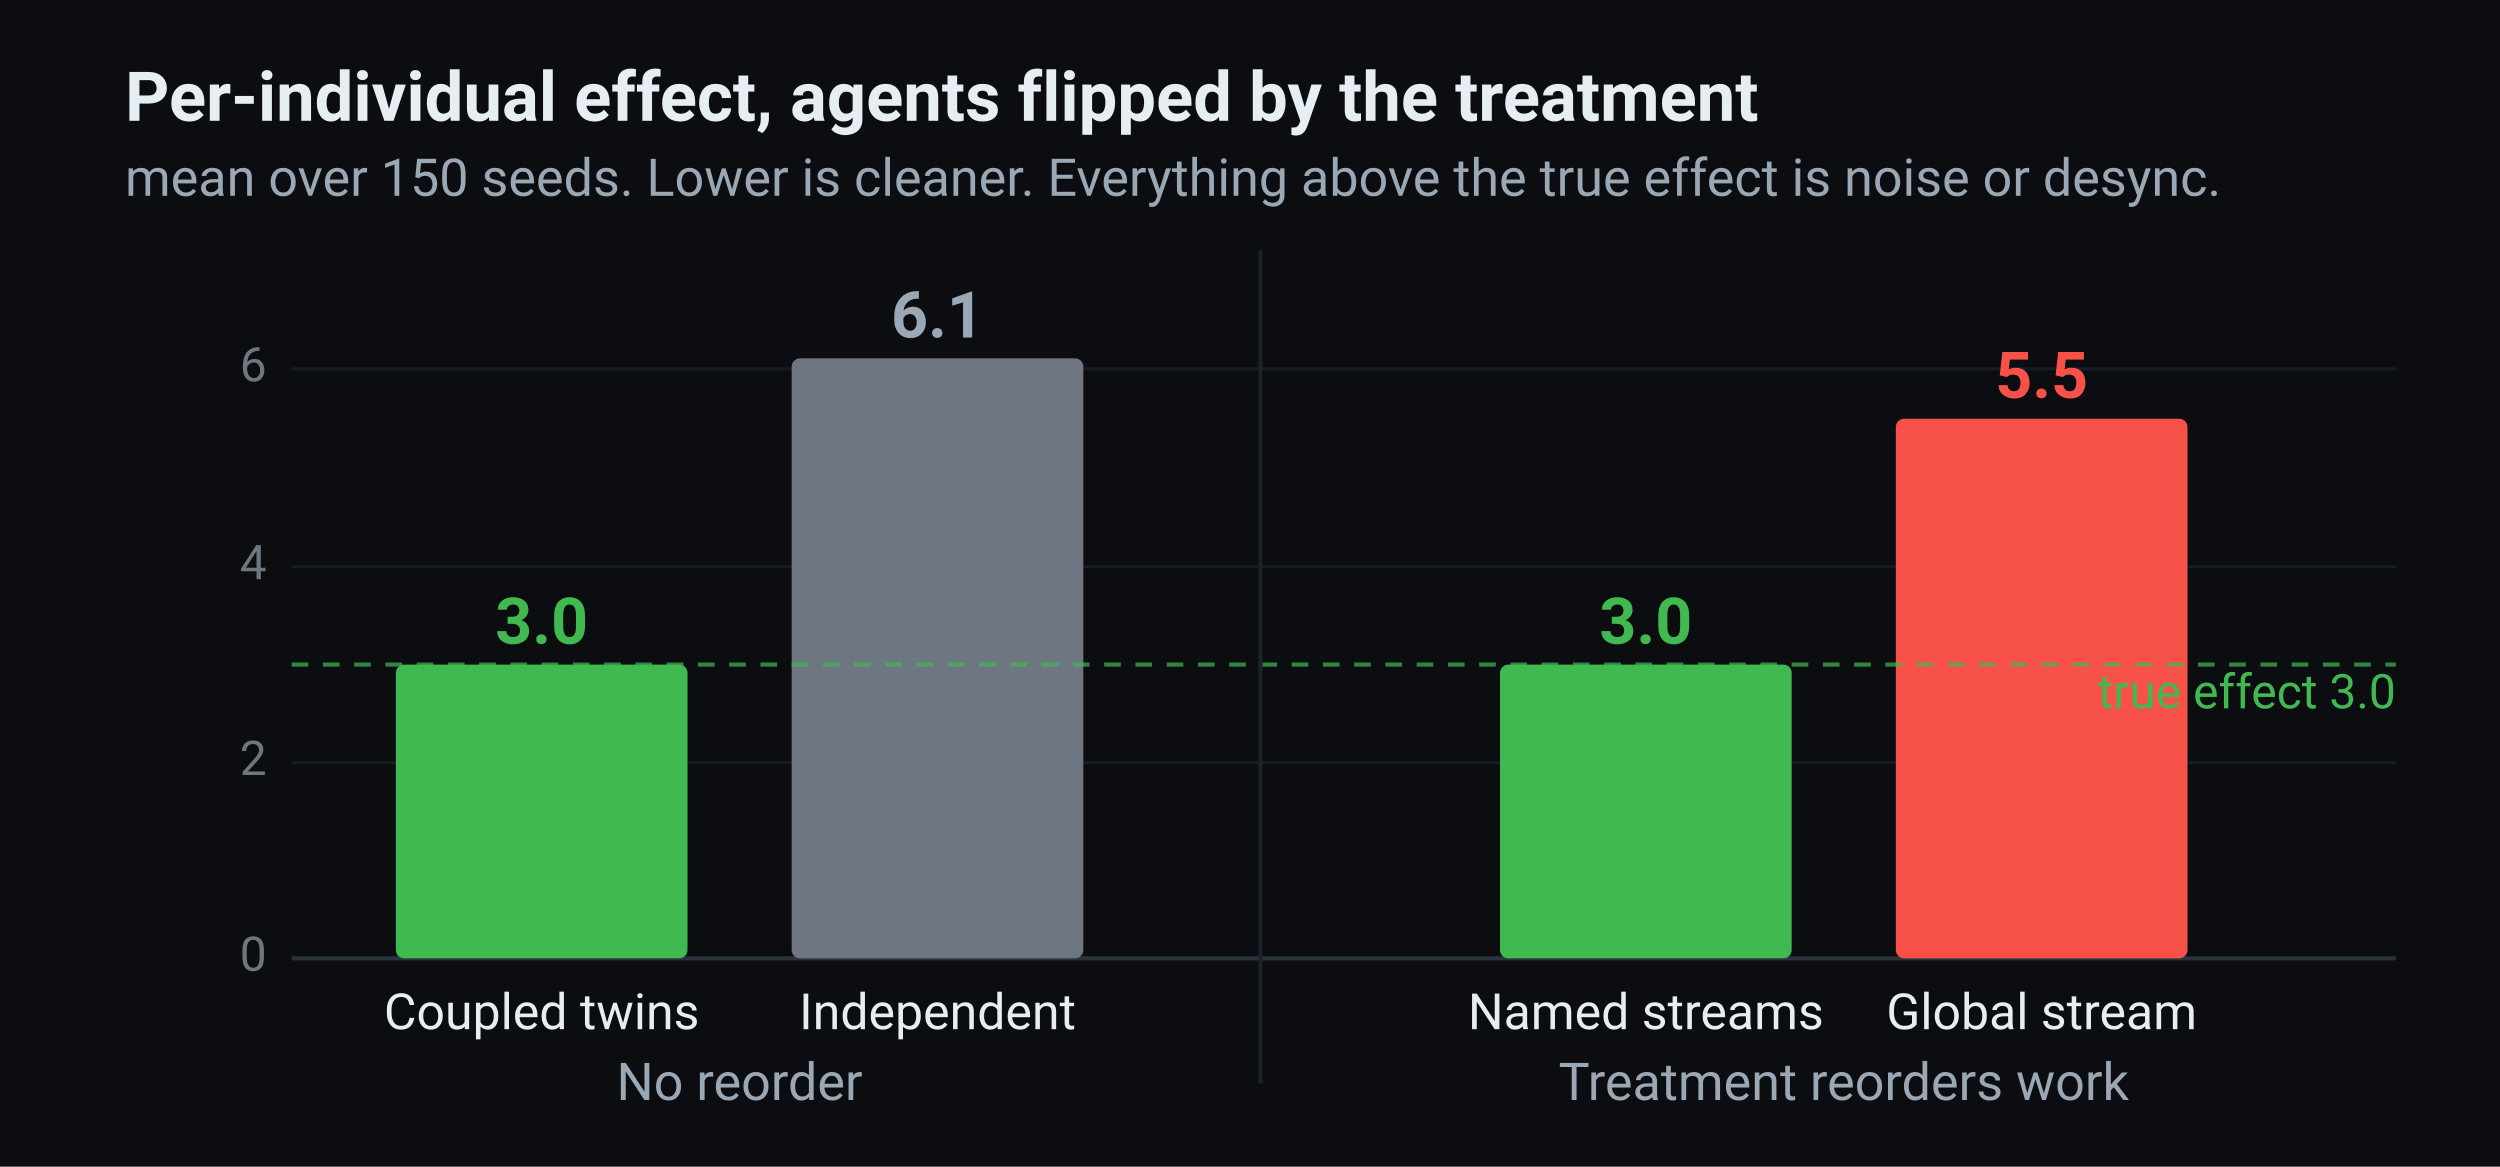
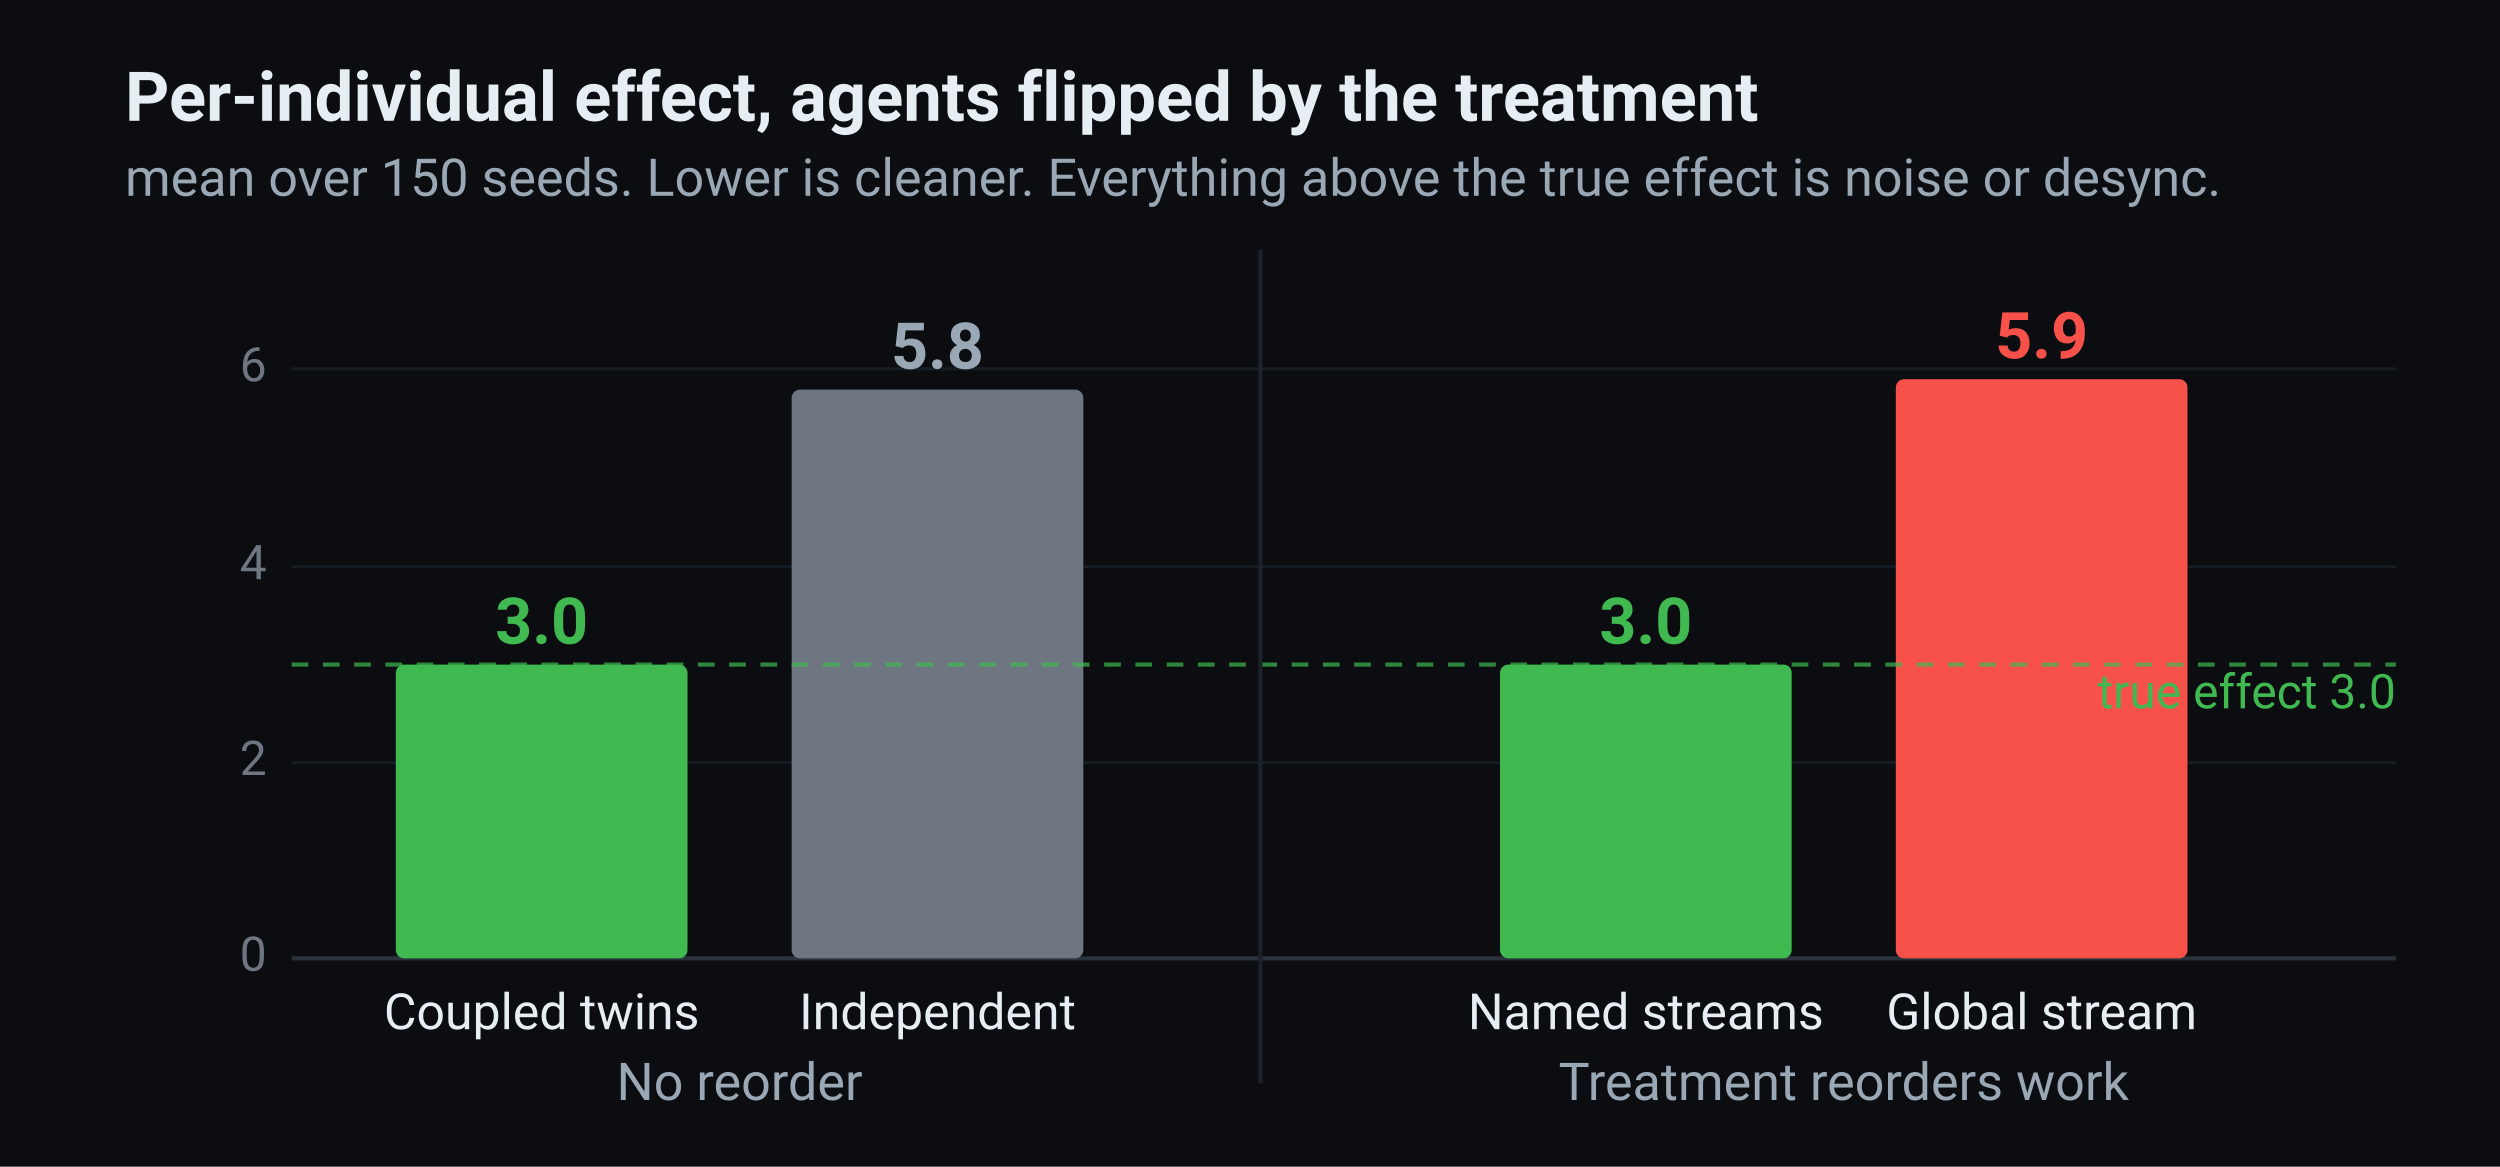
<svg xmlns="http://www.w3.org/2000/svg" viewBox="0 0 1200 560" font-family="-apple-system,Segoe UI,Roboto,Helvetica,Arial,sans-serif">
  <rect width="1200" height="560" fill="#0b0d10" />
  <text x="60" y="58" font-size="33" font-weight="700" fill="#e6edf3">Per-individual effect, agents flipped by the treatment</text>
  <text x="60" y="94" font-size="25" fill="#9aa7b4">mean over 150 seeds. Lower is cleaner. Everything above the true effect is noise or desync.</text>
  <line x1="140" y1="460" x2="1150" y2="460" stroke="#2a323c" stroke-width="2" />
  <line x1="140" y1="366" x2="1150" y2="366" stroke="#161c24" stroke-width="1.5" />
  <line x1="140" y1="272" x2="1150" y2="272" stroke="#161c24" stroke-width="1.5" />
  <line x1="140" y1="177" x2="1150" y2="177" stroke="#161c24" stroke-width="1.5" />
  <text x="128" y="466" font-size="23" fill="#6e7681" text-anchor="end">0</text>
  <text x="128" y="372" font-size="23" fill="#6e7681" text-anchor="end">2</text>
  <text x="128" y="278" font-size="23" fill="#6e7681" text-anchor="end">4</text>
  <text x="128" y="183" font-size="23" fill="#6e7681" text-anchor="end">6</text>
  <rect x="190" y="319" width="140" height="141" rx="4" fill="#3fb950" />
  <text x="260" y="309" font-size="31" font-weight="700" fill="#3fb950" text-anchor="middle">3.0</text>
-   <rect x="380" y="172" width="140" height="288" rx="4" fill="#6e7681" />
-   <text x="450" y="162" font-size="31" font-weight="700" fill="#9aa7b4" text-anchor="middle">6.1</text>
+   <rect x="380" y="187" width="140" height="273" rx="4" fill="#6e7681" />
+   <text x="450" y="177" font-size="31" font-weight="700" fill="#9aa7b4" text-anchor="middle">5.8</text>
  <rect x="720" y="319" width="140" height="141" rx="4" fill="#3fb950" />
  <text x="790" y="309" font-size="31" font-weight="700" fill="#3fb950" text-anchor="middle">3.0</text>
-   <rect x="910" y="201" width="140" height="259" rx="4" fill="#f85149" />
-   <text x="980" y="191" font-size="31" font-weight="700" fill="#f85149" text-anchor="middle">5.5</text>
+   <rect x="910" y="182" width="140" height="278" rx="4" fill="#f85149" />
+   <text x="980" y="172" font-size="31" font-weight="700" fill="#f85149" text-anchor="middle">5.9</text>
  <line x1="140" y1="319" x2="1150" y2="319" stroke="#3fb950" stroke-width="2" stroke-dasharray="8 7" opacity="0.7" />
  <text x="1150" y="340" font-size="23" fill="#3fb950" text-anchor="end">true effect 3.0</text>
  <text x="260" y="494" font-size="24" fill="#e6edf3" text-anchor="middle">Coupled twins</text>
  <text x="450" y="494" font-size="24" fill="#e6edf3" text-anchor="middle">Independent</text>
  <text x="790" y="494" font-size="24" fill="#e6edf3" text-anchor="middle">Named streams</text>
  <text x="980" y="494" font-size="24" fill="#e6edf3" text-anchor="middle">Global stream</text>
  <line x1="605" y1="120" x2="605" y2="520" stroke="#1b222b" stroke-width="2" />
  <text x="355" y="528" font-size="25" fill="#9aa7b4" text-anchor="middle">No reorder</text>
  <text x="885" y="528" font-size="25" fill="#9aa7b4" text-anchor="middle">Treatment reorders work</text>
</svg>
